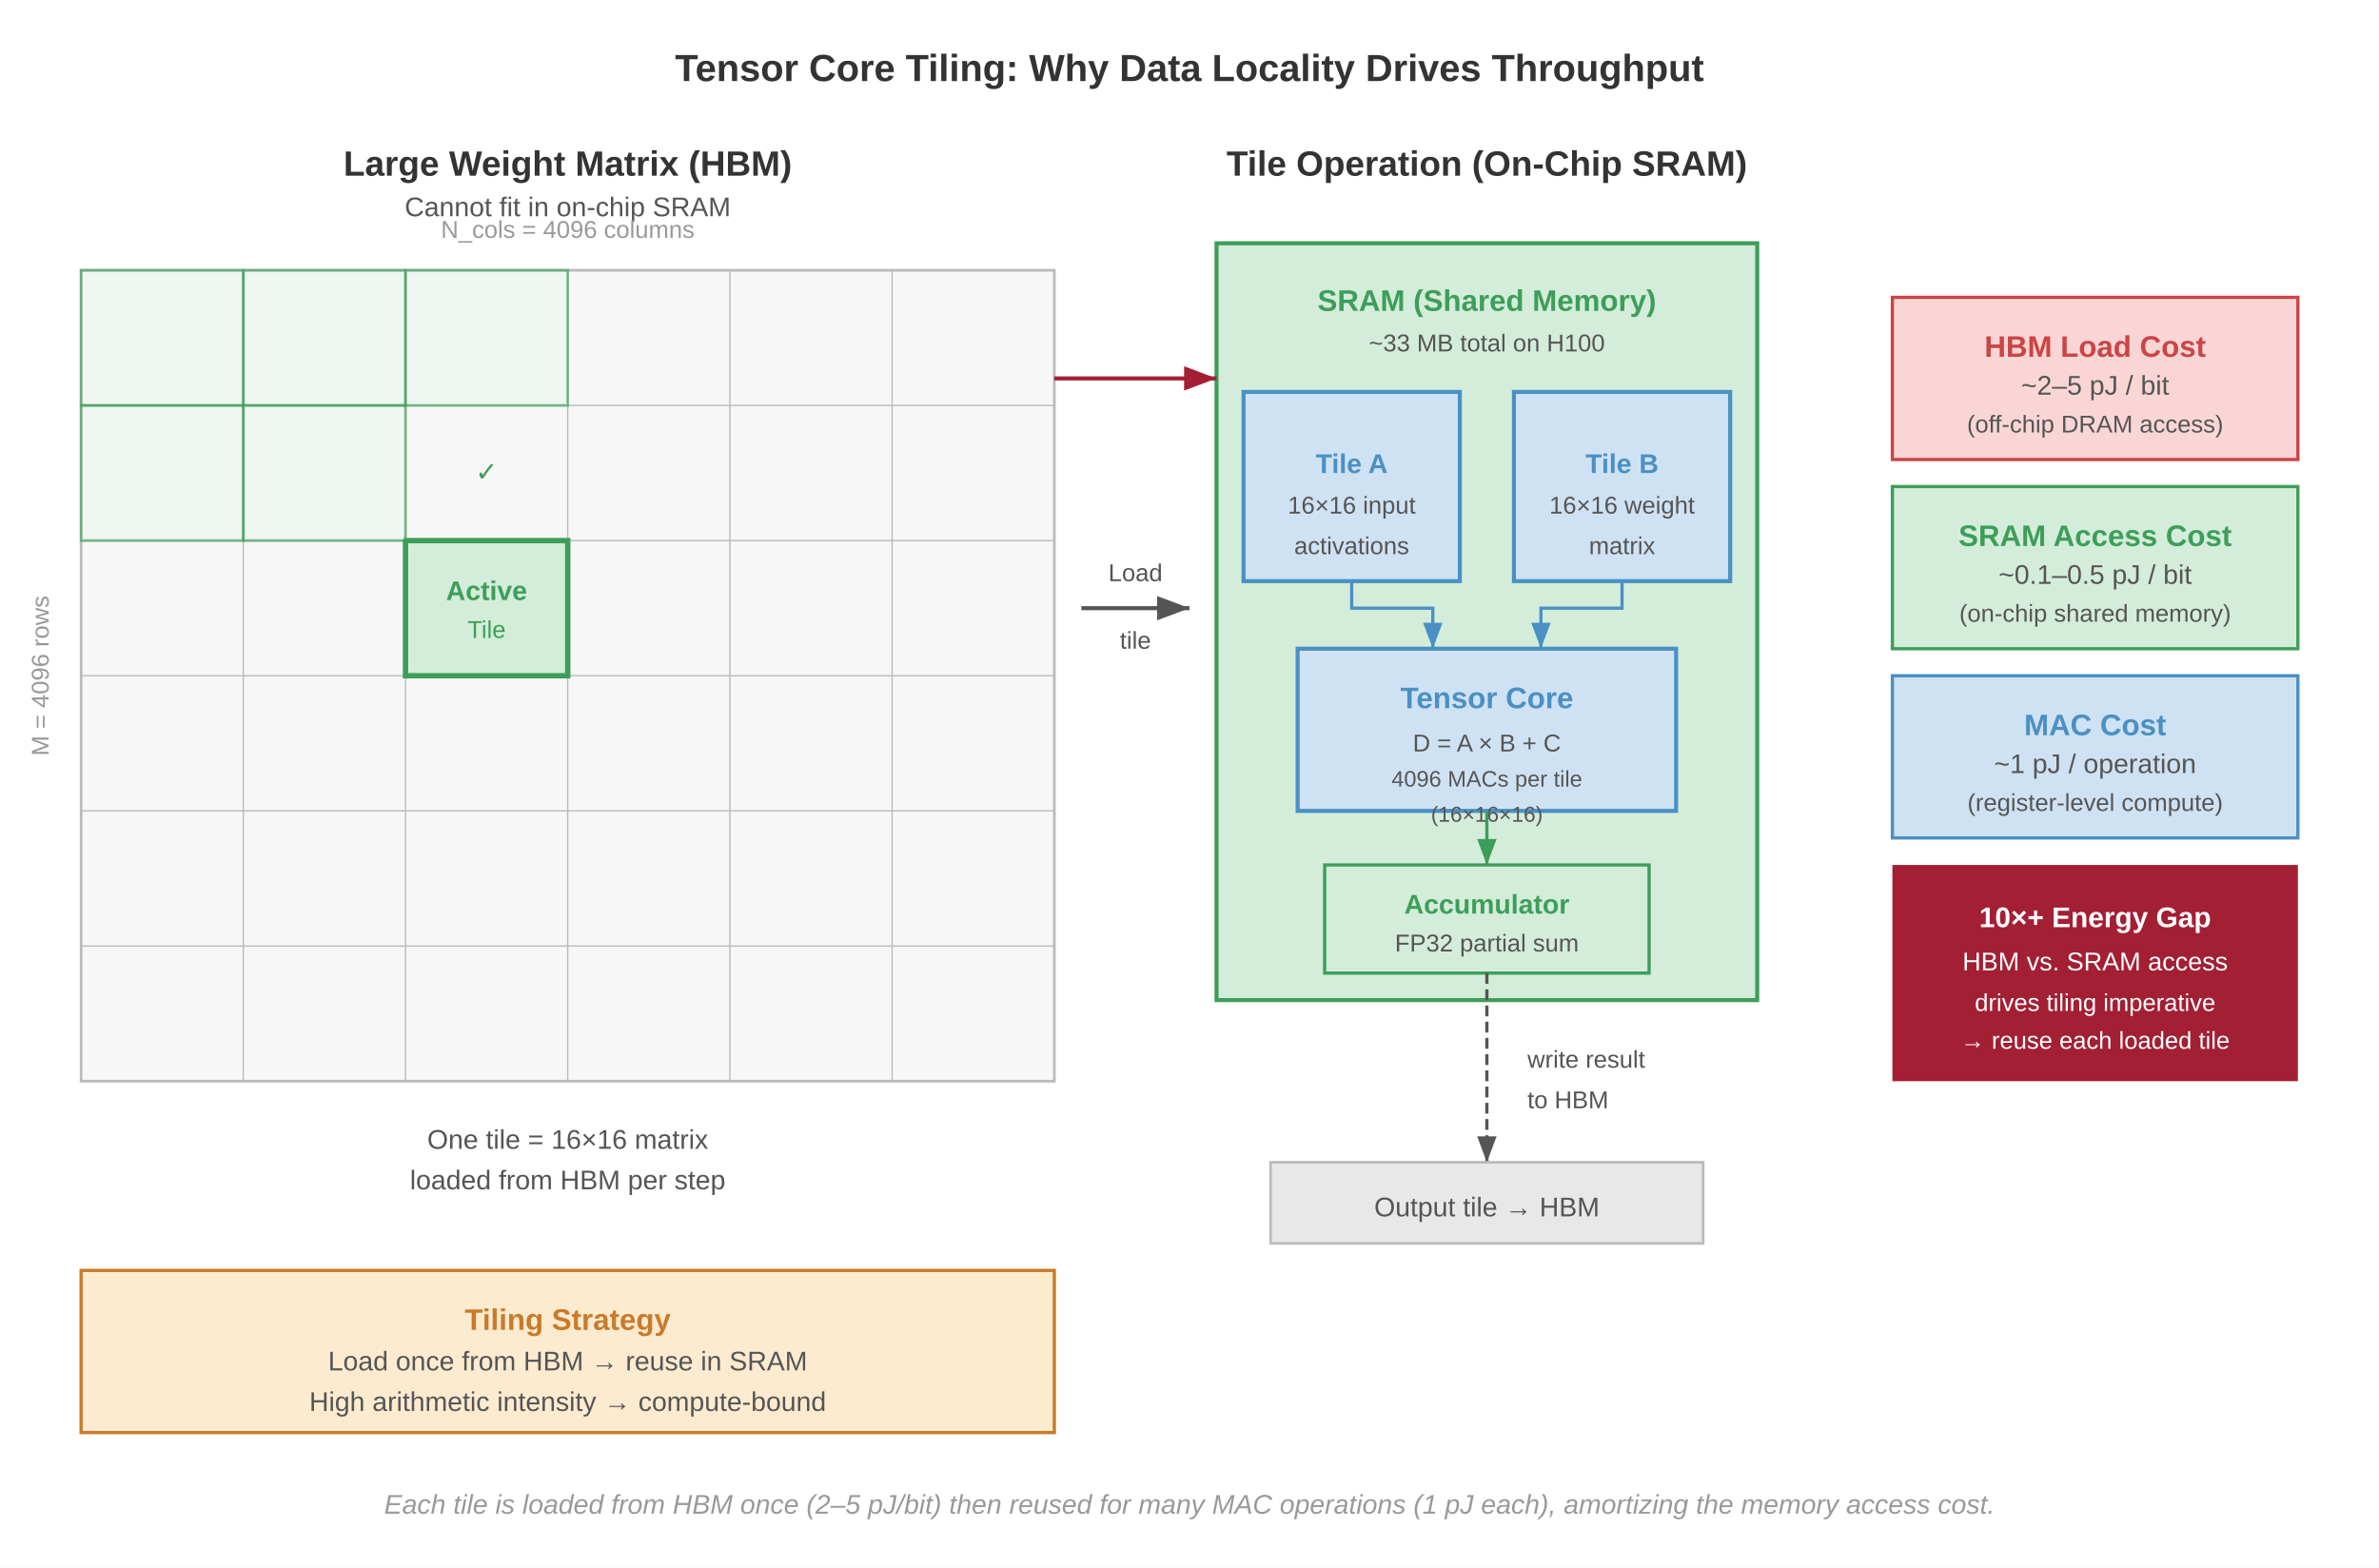
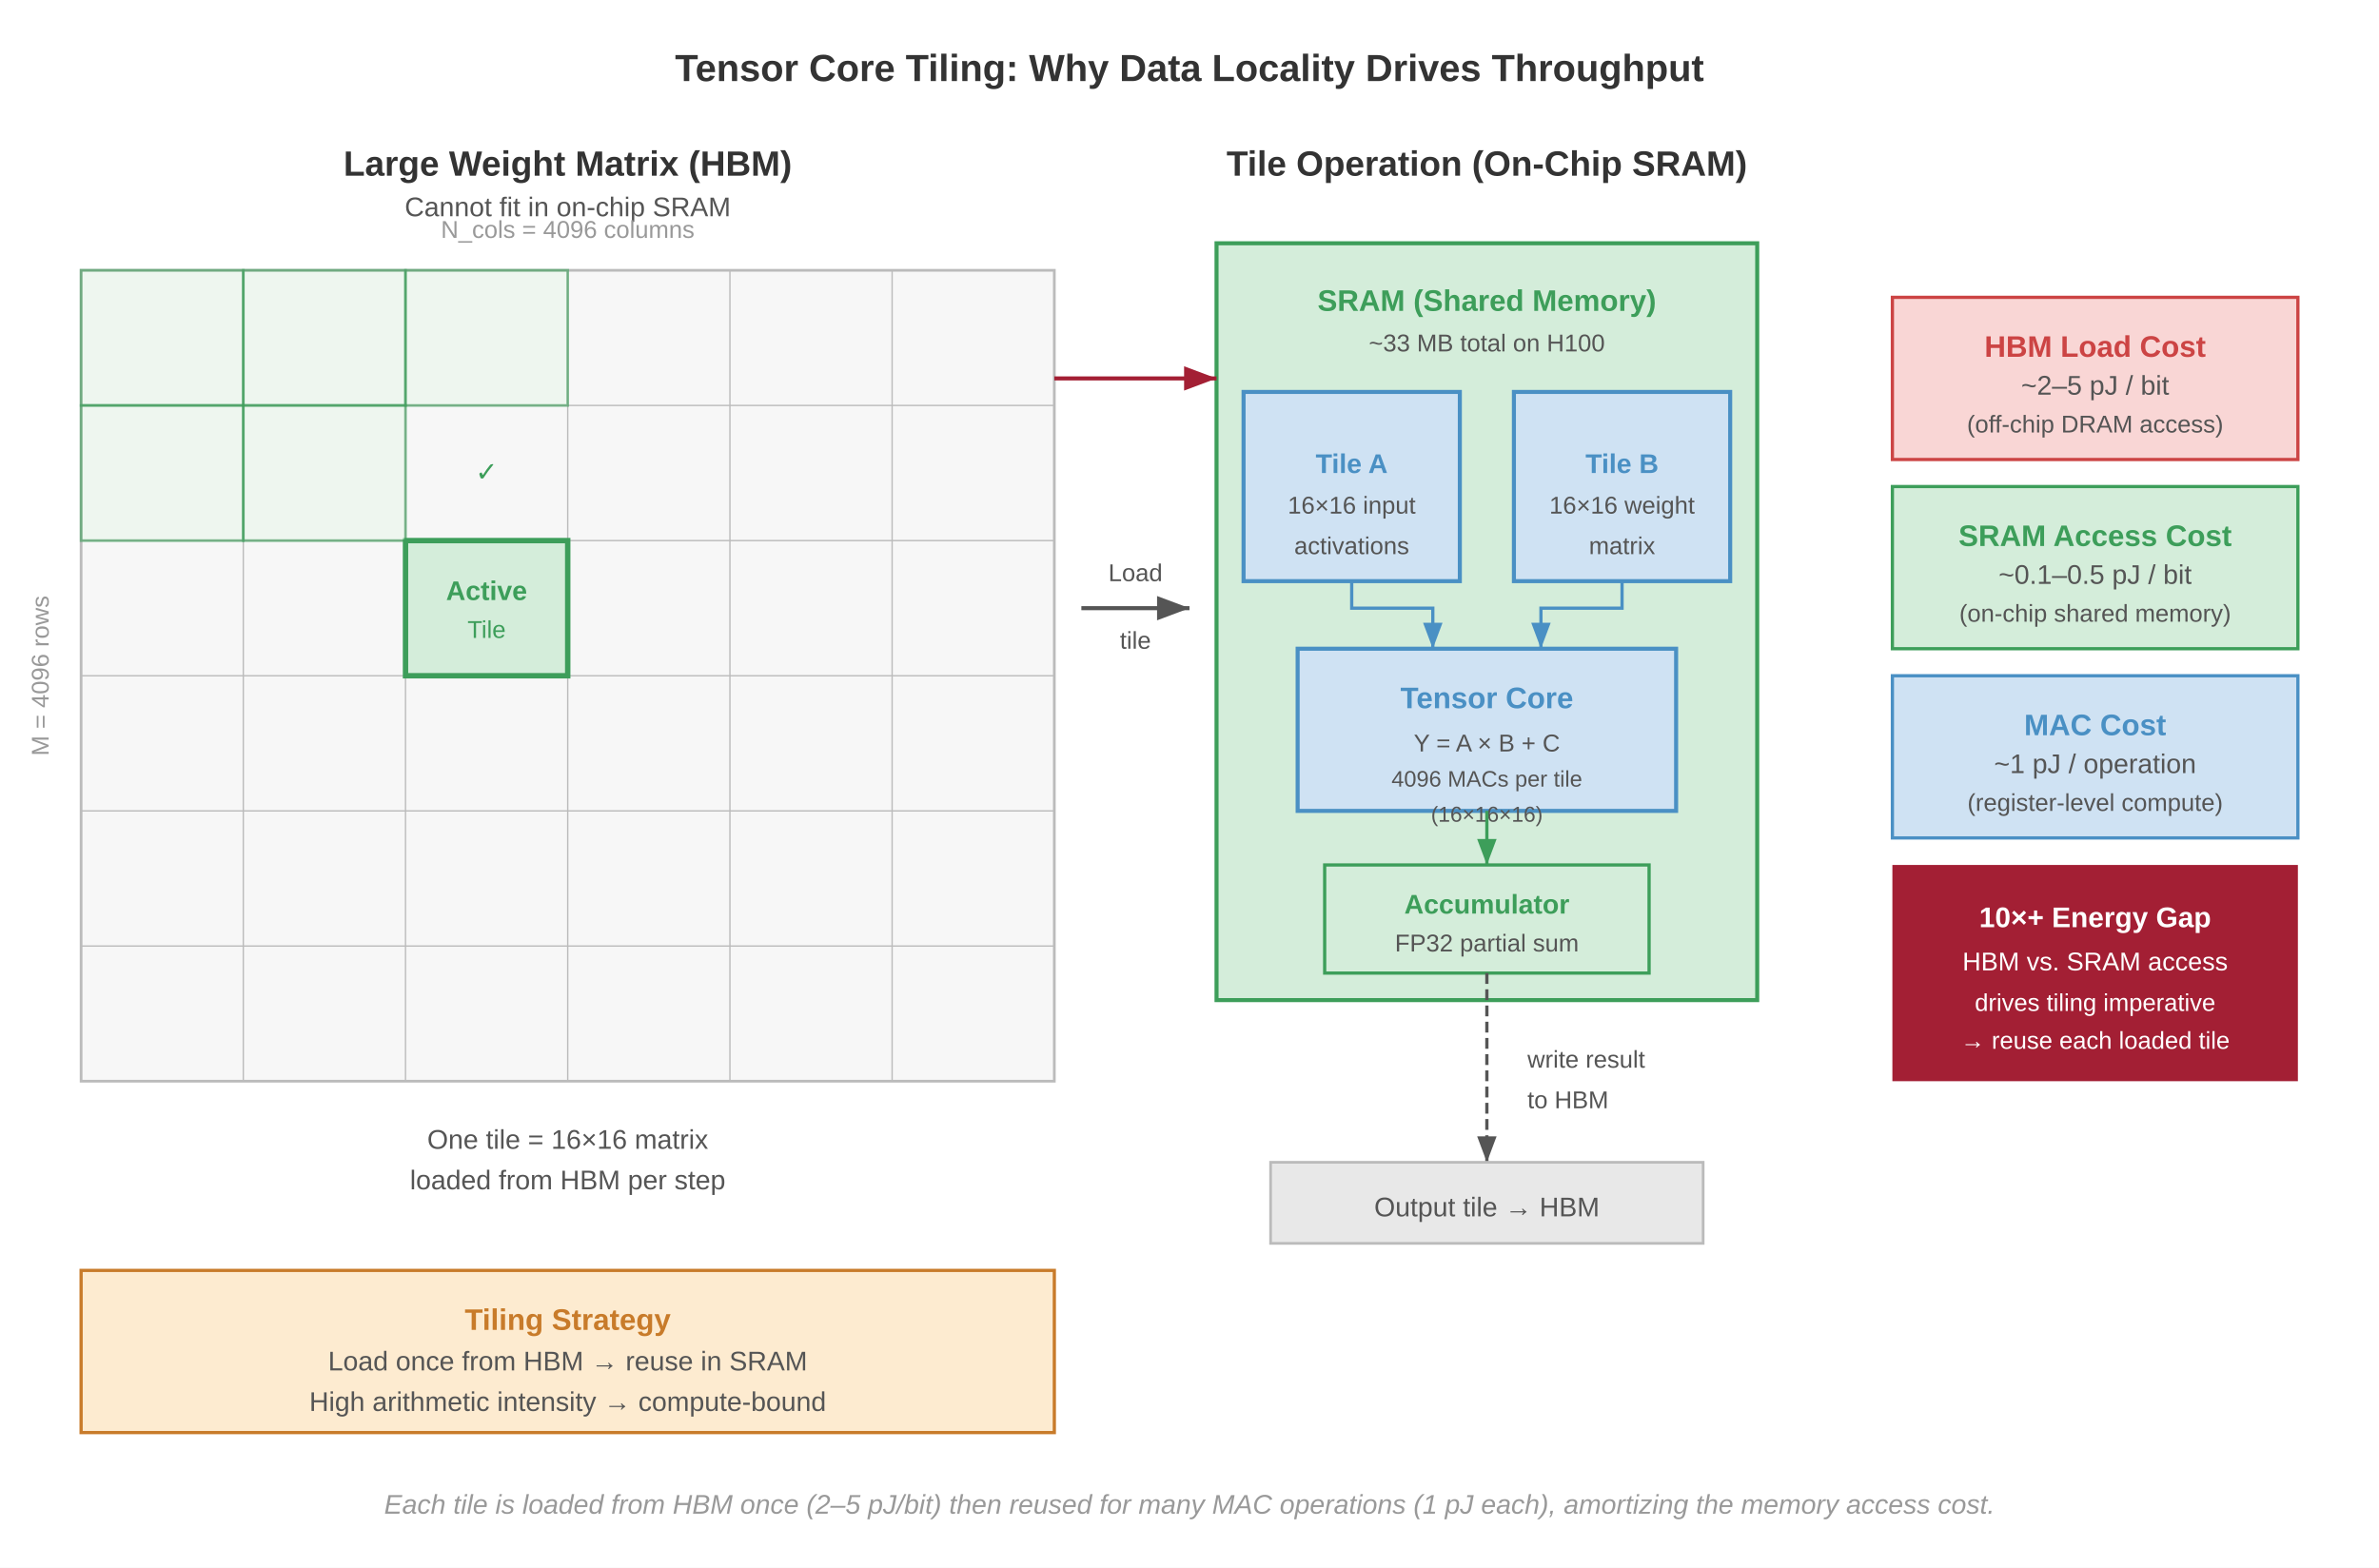
<svg xmlns="http://www.w3.org/2000/svg" font-family="Arial, Helvetica, sans-serif" viewBox="0 0 880 580">
  <rect width="880" height="580" fill="#fff" />
  <defs>
    <marker id="arrow" markerWidth="8" markerHeight="6" refX="8" refY="3" orient="auto">
      <path d="M0,0 L8,3 L0,6 Z" fill="#555" />
    </marker>
    <marker id="arrow-red" markerWidth="8" markerHeight="6" refX="8" refY="3" orient="auto">
      <path d="M0,0 L8,3 L0,6 Z" fill="#a31f34" />
    </marker>
    <marker id="arrow-green" markerWidth="8" markerHeight="6" refX="8" refY="3" orient="auto">
      <path d="M0,0 L8,3 L0,6 Z" fill="#3d9e5a" />
    </marker>
    <marker id="arrow-orange" markerWidth="8" markerHeight="6" refX="8" refY="3" orient="auto">
      <path d="M0,0 L8,3 L0,6 Z" fill="#c87b2a" />
    </marker>
    <marker id="arrow-blue" markerWidth="8" markerHeight="6" refX="8" refY="3" orient="auto">
      <path d="M0,0 L8,3 L0,6 Z" fill="#4a90c4" />
    </marker>
  </defs>
  <text x="440" y="30" text-anchor="middle" font-size="14" font-weight="700" fill="#333">Tensor Core Tiling: Why Data Locality Drives Throughput</text>
  <text x="210" y="65" text-anchor="middle" font-size="13" font-weight="700" fill="#333">Large Weight Matrix (HBM)</text>
  <text x="210" y="80" text-anchor="middle" font-size="10" fill="#555">Cannot fit in on-chip SRAM</text>
  <g transform="translate(30,100)">
    <rect x="0" y="0" width="360" height="300" fill="#f7f7f7" stroke="#bbb" stroke-width="1" />
    <line x1="0" y1="50" x2="360" y2="50" stroke="#bbb" stroke-width="0.5" />
    <line x1="0" y1="100" x2="360" y2="100" stroke="#bbb" stroke-width="0.5" />
    <line x1="0" y1="150" x2="360" y2="150" stroke="#bbb" stroke-width="0.5" />
    <line x1="0" y1="200" x2="360" y2="200" stroke="#bbb" stroke-width="0.5" />
    <line x1="0" y1="250" x2="360" y2="250" stroke="#bbb" stroke-width="0.5" />
    <line x1="60" y1="0" x2="60" y2="300" stroke="#bbb" stroke-width="0.5" />
    <line x1="120" y1="0" x2="120" y2="300" stroke="#bbb" stroke-width="0.5" />
    <line x1="180" y1="0" x2="180" y2="300" stroke="#bbb" stroke-width="0.5" />
    <line x1="240" y1="0" x2="240" y2="300" stroke="#bbb" stroke-width="0.5" />
    <line x1="300" y1="0" x2="300" y2="300" stroke="#bbb" stroke-width="0.5" />
    <rect x="120" y="100" width="60" height="50" fill="#d4edda" stroke="#3d9e5a" stroke-width="2" />
    <text x="150" y="122" text-anchor="middle" font-size="10" font-weight="700" fill="#3d9e5a">Active</text>
    <text x="150" y="136" text-anchor="middle" font-size="9" fill="#3d9e5a">Tile</text>
    <rect x="0" y="0" width="60" height="50" fill="#e8f5e9" stroke="#3d9e5a" stroke-width="1" opacity="0.6" />
    <rect x="60" y="0" width="60" height="50" fill="#e8f5e9" stroke="#3d9e5a" stroke-width="1" opacity="0.6" />
    <rect x="120" y="0" width="60" height="50" fill="#e8f5e9" stroke="#3d9e5a" stroke-width="1" opacity="0.6" />
    <rect x="0" y="50" width="60" height="50" fill="#e8f5e9" stroke="#3d9e5a" stroke-width="1" opacity="0.6" />
    <rect x="60" y="50" width="60" height="50" fill="#e8f5e9" stroke="#3d9e5a" stroke-width="1" opacity="0.6" />
    <text x="150" y="78" text-anchor="middle" font-size="10" fill="#3d9e5a">✓</text>
    <text x="180" y="-12" text-anchor="middle" font-size="9" fill="#999">N_cols = 4096 columns</text>
    <text x="-12" y="150" text-anchor="middle" font-size="9" fill="#999" transform="rotate(-90,-12,150)">M = 4096 rows</text>
  </g>
  <text x="210" y="425" text-anchor="middle" font-size="10" fill="#555">One tile = 16×16 matrix</text>
  <text x="210" y="440" text-anchor="middle" font-size="10" fill="#555">loaded from HBM per step</text>
  <line x1="400" y1="225" x2="440" y2="225" stroke="#555" stroke-width="1.5" marker-end="url(#arrow)" />
  <text x="420" y="215" text-anchor="middle" font-size="9" fill="#555">Load</text>
  <text x="420" y="240" text-anchor="middle" font-size="9" fill="#555">tile</text>
  <text x="550" y="65" text-anchor="middle" font-size="13" font-weight="700" fill="#333">Tile Operation (On-Chip SRAM)</text>
  <rect x="450" y="90" width="200" height="280" fill="#d4edda" stroke="#3d9e5a" stroke-width="1.5" />
  <text x="550" y="115" text-anchor="middle" font-size="11" font-weight="700" fill="#3d9e5a">SRAM (Shared Memory)</text>
  <text x="550" y="130" text-anchor="middle" font-size="9" fill="#555">~33 MB total on H100</text>
  <rect x="460" y="145" width="80" height="70" fill="#cfe2f3" stroke="#4a90c4" stroke-width="1.5" />
  <text x="500" y="175" text-anchor="middle" font-size="10" font-weight="700" fill="#4a90c4">Tile A</text>
  <text x="500" y="190" text-anchor="middle" font-size="9" fill="#555">16×16 input</text>
  <text x="500" y="205" text-anchor="middle" font-size="9" fill="#555">activations</text>
  <rect x="560" y="145" width="80" height="70" fill="#cfe2f3" stroke="#4a90c4" stroke-width="1.5" />
  <text x="600" y="175" text-anchor="middle" font-size="10" font-weight="700" fill="#4a90c4">Tile B</text>
  <text x="600" y="190" text-anchor="middle" font-size="9" fill="#555">16×16 weight</text>
  <text x="600" y="205" text-anchor="middle" font-size="9" fill="#555">matrix</text>
  <rect x="480" y="240" width="140" height="60" fill="#cfe2f3" stroke="#4a90c4" stroke-width="1.5" />
  <text x="550" y="262" text-anchor="middle" font-size="11" font-weight="700" fill="#4a90c4">Tensor Core</text>
-   <text x="550" y="278" text-anchor="middle" font-size="9" fill="#555">D = A × B + C</text>
+   <text x="550" y="278" text-anchor="middle" font-size="9" fill="#555">Y = A × B + C</text>
  <text x="550" y="291" text-anchor="middle" font-size="8.3" fill="#555">4096 MACs per tile</text>
  <text x="550" y="304" text-anchor="middle" font-size="8" fill="#555">(16×16×16)</text>
  <rect x="490" y="320" width="120" height="40" fill="#d4edda" stroke="#3d9e5a" stroke-width="1.2" />
  <text x="550" y="338" text-anchor="middle" font-size="10" font-weight="700" fill="#3d9e5a">Accumulator</text>
  <text x="550" y="352" text-anchor="middle" font-size="9" fill="#555">FP32 partial sum</text>
  <path d="M 500 215 V 225 H 530 V 240" fill="none" stroke="#4a90c4" stroke-width="1.2" marker-end="url(#arrow-blue)" />
  <path d="M 600 215 V 225 H 570 V 240" fill="none" stroke="#4a90c4" stroke-width="1.2" marker-end="url(#arrow-blue)" />
  <line x1="550" y1="300" x2="550" y2="320" stroke="#3d9e5a" stroke-width="1.2" marker-end="url(#arrow-green)" />
  <line x1="390" y1="140" x2="450" y2="140" stroke="#a31f34" stroke-width="1.5" marker-end="url(#arrow-red)" />
  <rect x="700" y="110" width="150" height="60" fill="#f9d6d5" stroke="#c44" stroke-width="1.2" />
  <text x="775" y="132" text-anchor="middle" font-size="11" font-weight="700" fill="#c44">HBM Load Cost</text>
  <text x="775" y="146" text-anchor="middle" font-size="10" fill="#555">~2–5 pJ / bit</text>
  <text x="775" y="160" text-anchor="middle" font-size="9" fill="#555">(off-chip DRAM access)</text>
  <rect x="700" y="180" width="150" height="60" fill="#d4edda" stroke="#3d9e5a" stroke-width="1.2" />
  <text x="775" y="202" text-anchor="middle" font-size="11" font-weight="700" fill="#3d9e5a">SRAM Access Cost</text>
  <text x="775" y="216" text-anchor="middle" font-size="10" fill="#555">~0.1–0.5 pJ / bit</text>
  <text x="775" y="230" text-anchor="middle" font-size="9" fill="#555">(on-chip shared memory)</text>
  <rect x="700" y="250" width="150" height="60" fill="#cfe2f3" stroke="#4a90c4" stroke-width="1.2" />
  <text x="775" y="272" text-anchor="middle" font-size="11" font-weight="700" fill="#4a90c4">MAC Cost</text>
  <text x="775" y="286" text-anchor="middle" font-size="10" fill="#555">~1 pJ / operation</text>
  <text x="775" y="300" text-anchor="middle" font-size="9" fill="#555">(register-level compute)</text>
  <rect x="700" y="320" width="150" height="80" fill="#a31f34" stroke="#a31f34" stroke-width="0" />
  <text x="775" y="343" text-anchor="middle" font-size="10.5" font-weight="700" fill="#fff">10×+ Energy Gap</text>
  <text x="775" y="359" text-anchor="middle" font-size="9.5" fill="#fff">HBM vs. SRAM access</text>
  <text x="775" y="374" text-anchor="middle" font-size="9" fill="#fff">drives tiling imperative</text>
  <text x="775" y="388" text-anchor="middle" font-size="9" fill="#fff">→ reuse each loaded tile</text>
  <line x1="550" y1="360" x2="550" y2="430" stroke="#555" stroke-width="1.2" stroke-dasharray="4,2" marker-end="url(#arrow)" />
  <text x="565" y="395" font-size="9" fill="#555">write result</text>
  <text x="565" y="410" font-size="9" fill="#555">to HBM</text>
  <rect x="470" y="430" width="160" height="30" fill="#e8e8e8" stroke="#bbb" stroke-width="1" />
  <text x="550" y="450" text-anchor="middle" font-size="10" fill="#555">Output tile → HBM</text>
  <rect x="30" y="470" width="360" height="60" fill="#fdebd0" stroke="#c87b2a" stroke-width="1.2" />
  <text x="210" y="492" text-anchor="middle" font-size="11" font-weight="700" fill="#c87b2a">Tiling Strategy</text>
  <text x="210" y="507" text-anchor="middle" font-size="10" fill="#555">Load once from HBM → reuse in SRAM</text>
  <text x="210" y="522" text-anchor="middle" font-size="10" fill="#555">High arithmetic intensity → compute-bound</text>
  <text x="440" y="560" text-anchor="middle" font-size="10" fill="#999" font-style="italic">Each tile is loaded from HBM once (2–5 pJ/bit) then reused for many MAC operations (1 pJ each), amortizing the memory access cost.</text>
</svg>
